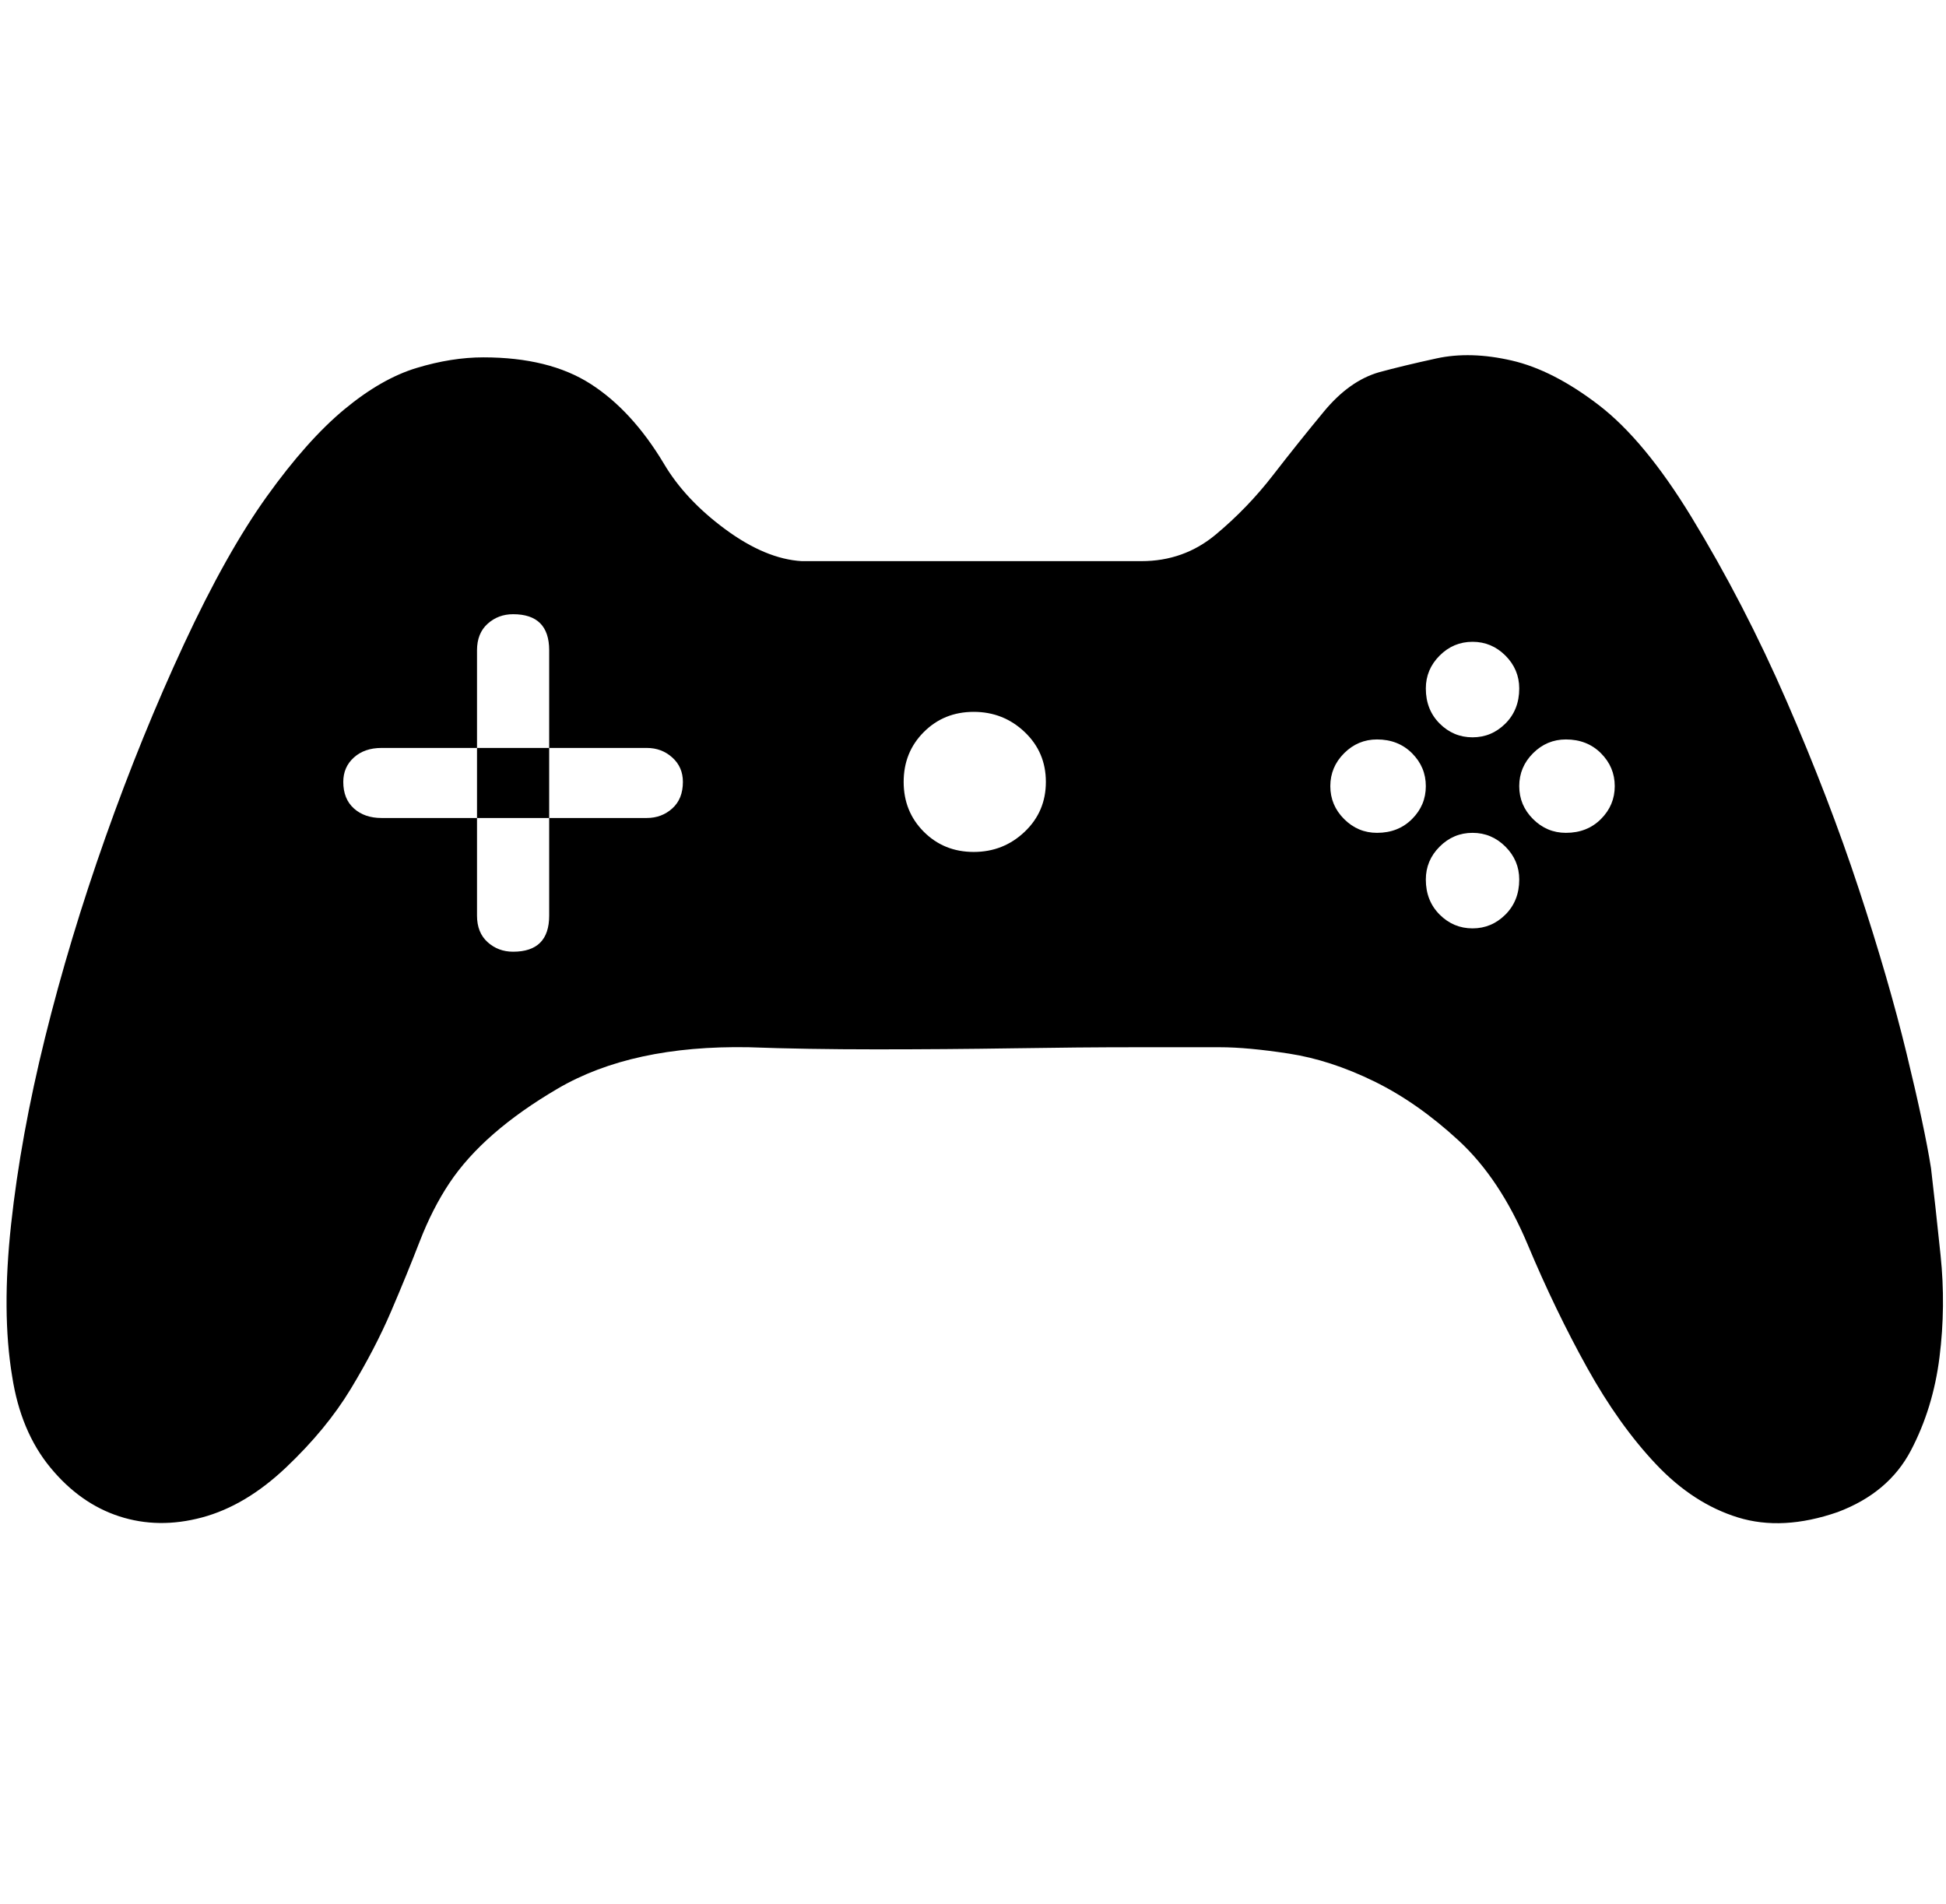
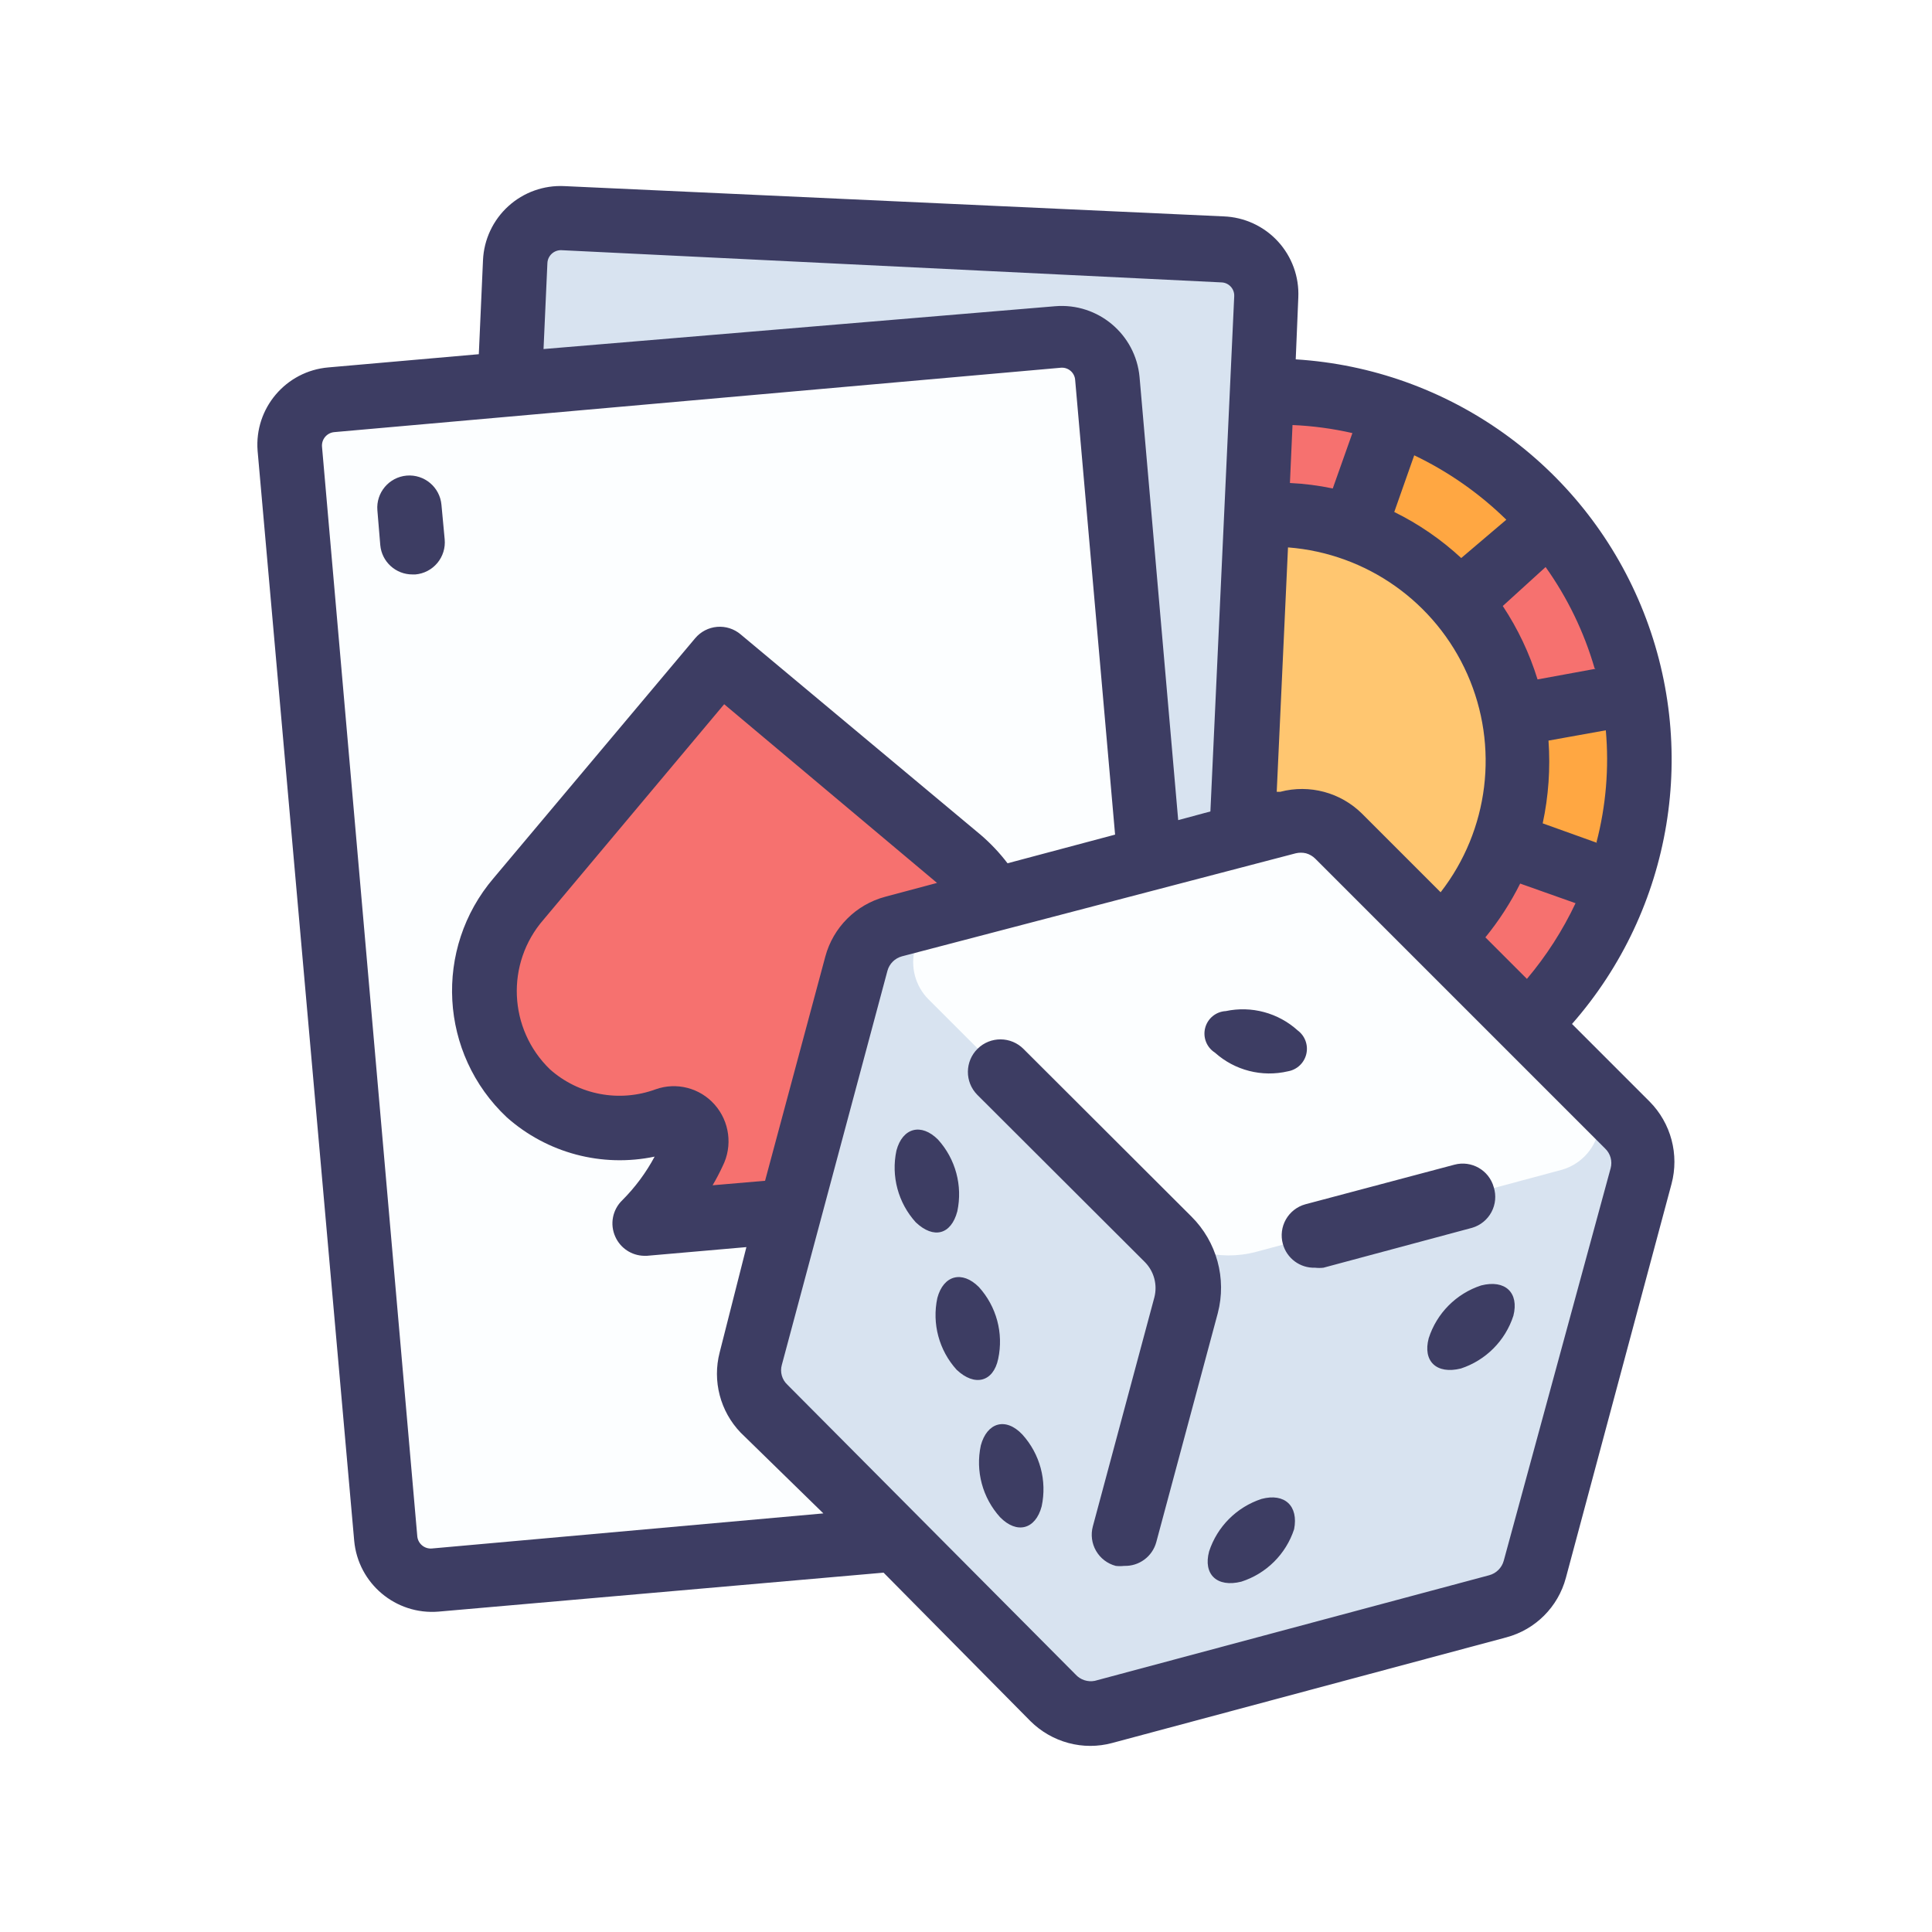
- <svg xmlns="http://www.w3.org/2000/svg" t="1612443785062" class="icon" viewBox="0 0 1047 1024" version="1.1" p-id="7328" width="49.078" height="48">
+ <svg xmlns="http://www.w3.org/2000/svg" t="1612594183466" class="icon" viewBox="0 0 1024 1024" version="1.1" p-id="14865" width="48" height="48">
  <defs>
    <style type="text/css" />
  </defs>
-   <path d="M614.102 301.903c15.232 0 28.55-4.76 39.972-14.278a203.93 203.93 0 0 0 30.839-31.978c9.13-11.8 18.268-23.22 27.407-34.259 9.138-11.038 19.032-18.08 29.689-21.13 8.374-2.281 18.656-4.76 30.838-7.421 12.182-2.663 25.695-2.282 40.543 1.144 14.843 3.427 30.451 11.42 46.823 23.984 16.369 12.56 32.928 32.547 49.68 59.956 19.033 31.214 36.163 64.334 51.39 99.356 15.227 35.022 28.17 68.714 38.827 101.072 10.659 32.358 19.223 61.858 25.7 88.508 6.47 26.647 10.848 47.203 13.13 61.667 1.525 12.945 3.239 28.551 5.14 46.83a239.36 239.36 0 0 1-0.574 54.814c-2.28 18.276-7.42 35.02-15.414 50.252-7.996 15.23-21.132 26.268-39.399 33.116-19.796 6.86-37.689 7.804-53.68 2.859-15.989-4.95-30.642-14.466-43.968-28.552-13.32-14.085-25.695-31.403-37.111-51.961-11.427-20.559-22.083-42.639-31.98-66.244-9.898-23.601-22.27-42.253-37.117-55.959-14.85-13.703-30.077-24.365-45.684-31.977-15.606-7.613-30.833-12.564-45.679-14.845-14.849-2.288-27.222-3.427-37.117-3.427h-45.684c-19.795 0-41.682 0.193-65.664 0.575-23.984 0.375-48.538 0.564-73.665 0.564s-47.966-0.374-68.523-1.137c-41.878-0.761-76.135 6.661-102.782 22.268-26.651 15.608-46.065 32.553-58.247 50.82-6.086 9.137-11.42 19.614-15.989 31.411-4.568 11.8-9.704 24.363-15.417 37.687-5.712 13.323-12.943 27.215-21.701 41.683-8.751 14.464-20.362 28.553-34.831 42.256-14.464 13.706-29.5 22.654-45.112 26.84-15.608 4.188-30.452 4-44.542-0.573-14.08-4.57-26.455-13.325-37.111-26.267-10.662-12.942-17.513-29.312-20.557-49.106-3.806-22.845-3.996-50.063-0.573-81.66 3.425-31.592 9.52-65.097 18.271-100.5 8.757-35.401 19.61-71.375 32.548-107.92 12.943-36.546 27.033-71.186 42.259-103.926 15.227-32.739 30.071-59.195 44.54-79.372 14.464-20.174 28.362-35.784 41.681-46.828 13.325-11.037 26.27-18.46 38.834-22.265 12.558-3.808 24.554-5.714 35.975-5.714 23.601 0 42.824 4.759 57.669 14.278 14.849 9.514 27.979 23.792 39.399 42.825 7.619 12.944 18.657 24.744 33.12 35.403 14.47 10.663 28.171 16.37 41.115 17.132h182.732v-0.001z m-90.22 81.087c-10.659 0-19.606 3.614-26.836 10.845-7.238 7.233-10.853 16.18-10.853 26.837 0 10.662 3.615 19.605 10.853 26.842 7.231 7.23 16.177 10.847 26.836 10.847 10.658 0 19.795-3.616 27.407-10.847 7.615-7.238 11.42-16.18 11.42-26.842 0-10.658-3.805-19.604-11.42-26.837-7.613-7.229-16.75-10.845-27.407-10.845z m268.38-37.69c-6.85 0-12.755 2.472-17.705 7.423-4.944 4.95-7.423 10.851-7.423 17.703 0 7.613 2.48 13.89 7.423 18.843 4.95 4.948 10.855 7.42 17.705 7.42 6.849 0 12.751-2.472 17.703-7.42 4.947-4.952 7.424-11.23 7.424-18.843 0-6.852-2.477-12.754-7.424-17.703-4.952-4.95-10.854-7.423-17.703-7.423z m0 102.782c-6.85 0-12.755 2.479-17.705 7.426-4.944 4.945-7.423 10.85-7.423 17.7 0 7.614 2.48 13.897 7.423 18.848 4.95 4.945 10.855 7.422 17.705 7.422 6.849 0 12.751-2.479 17.703-7.422 4.947-4.95 7.424-11.234 7.424-18.848 0-6.85-2.477-12.753-7.424-17.7-4.952-4.947-10.854-7.426-17.703-7.426z m50.247-50.248c-6.849 0-12.747 2.473-17.7 7.422-4.951 4.951-7.42 10.85-7.42 17.705 0 6.85 2.469 12.752 7.42 17.697 4.953 4.952 10.851 7.422 17.7 7.422 7.617 0 13.898-2.471 18.846-7.422 4.946-4.945 7.423-10.847 7.423-17.697 0-6.856-2.477-12.755-7.423-17.705-4.95-4.949-11.229-7.422-18.846-7.422z m-101.639 0c-6.855 0-12.752 2.473-17.704 7.422-4.95 4.951-7.42 10.85-7.42 17.705 0 6.85 2.47 12.752 7.42 17.697 4.952 4.952 10.849 7.422 17.704 7.422 7.614 0 13.893-2.471 18.842-7.422 4.95-4.945 7.422-10.847 7.422-17.697 0-6.856-2.471-12.755-7.422-17.705-4.95-4.949-11.228-7.422-18.842-7.422zM295.473 349.87c0-12.944-6.474-19.415-19.414-19.415-5.33 0-9.9 1.712-13.705 5.14-3.806 3.426-5.709 8.18-5.709 14.275V492.62c0 6.092 1.901 10.855 5.709 14.28 3.806 3.424 8.375 5.138 13.705 5.138 12.941 0 19.414-6.471 19.414-19.417V349.87z m-90.224 52.535c-6.088 0-11.039 1.708-14.845 5.14-3.807 3.425-5.712 7.805-5.712 13.13 0 6.093 1.905 10.854 5.712 14.277 3.806 3.425 8.757 5.136 14.845 5.136h142.76c5.324 0 9.892-1.71 13.7-5.136 3.805-3.425 5.71-8.184 5.71-14.278 0-5.324-1.905-9.704-5.71-13.129-3.808-3.43-8.376-5.14-13.7-5.14h-142.76z m0 0" p-id="7329" />
+   <path d="M738.987 218.453l-22.187 61.27a131.243 131.243 0 0 1 55.637 38.57l49.494-42.325a196.608 196.608 0 0 0-82.944-57.515z m126.805 149.163l-63.659 11.776a131.755 131.755 0 0 1-5.29 67.413l61.098 21.846a193.707 193.707 0 0 0 7.851-101.035z" fill="#FFA742" p-id="14866" />
+   <path d="M802.133 379.392l64-11.776a194.219 194.219 0 0 0-43.52-91.648l-49.493 42.325a131.243 131.243 0 0 0-56.32-38.57l22.187-61.27a193.707 193.707 0 0 0-70.144-10.922L658.09 442.368l24.576-6.485a27.819 27.819 0 0 1 26.794 7.168l100.011 100.01a194.39 194.39 0 0 0 48.299-74.41l-61.099-21.846a131.755 131.755 0 0 0 5.461-67.413z" fill="#F6716F" p-id="14867" />
+   <path d="M665.6 273.067l-7.68 170.666 24.747-7.85a27.819 27.819 0 0 1 26.794 7.168l54.272 54.272a129.365 129.365 0 0 0 38.4-117.931 129.024 129.024 0 0 0-29.013-61.099 129.024 129.024 0 0 0-107.52-45.226z" fill="#FFC670" p-id="14868" />
+   <path d="M862.208 595.968l-153.6-153.6a27.819 27.819 0 0 0-25.941-6.485l-24.406 6.485 12.971-285.355a24.235 24.235 0 0 0-22.699-25.258l-349.866-16.043a24.064 24.064 0 0 0-25.6 23.04l-2.902 65.024 290.134-25.43a24.064 24.064 0 0 1 26.112 21.846l22.357 256-136.533 36.352A27.819 27.819 0 0 0 453.803 512l-60.075 223.915L569.344 911.53l239.957-64.171 60.075-224.427a27.648 27.648 0 0 0-7.168-26.965z" fill="#D8E3F0" p-id="14869" />
+   <path d="M453.803 512a27.819 27.819 0 0 1 19.797-19.627l136.533-36.352-22.357-256a24.064 24.064 0 0 0-26.112-21.845l-290.133 25.43-94.55 8.191a24.064 24.064 0 0 0-23.381 27.136l51.2 576.854a24.064 24.064 0 0 0 26.112 22.016l243.883-21.334-80.555-80.554z" fill="#FCFEFF" p-id="14870" />
+   <path d="M839.51 573.27L698.026 431.786l-193.536 51.2a27.99 27.99 0 0 0-12.459 46.592l119.467 119.466a56.49 56.49 0 0 0 54.101 14.507l162.133-43.52a27.819 27.819 0 0 0 11.776-46.763z" fill="#FCFEFF" p-id="14871" />
+   <path d="M341.333 648.533l77.142-6.656 34.133-130.389a27.819 27.819 0 0 1 19.797-19.627l54.272-13.994a76.117 76.117 0 0 0-17.066-21.504L382.293 349.525 275.627 476.843a74.24 74.24 0 0 0 5.29 102.4 72.192 72.192 0 0 0 73.216 13.994 12.117 12.117 0 0 1 14.336 17.067 138.581 138.581 0 0 1-27.136 38.23z" fill="#F6716F" p-id="14872" />
+   <path d="M215.552 252.075a17.067 17.067 0 0 0-15.53 18.432l1.535 18.432a17.067 17.067 0 0 0 17.067 15.53h1.536a17.067 17.067 0 0 0 15.53-18.602l-1.706-18.262a17.067 17.067 0 0 0-18.432-15.53z" fill="#3D3D63" p-id="14873" />
+   <path d="M874.325 583.85l-41.13-41.13a212.48 212.48 0 0 0-146.432-352.256l1.365-32.768a41.13 41.13 0 0 0-39.595-43.008L299.18 98.645A41.13 41.13 0 0 0 256 137.9l-2.219 49.834-79.701 6.998a41.13 41.13 0 0 0-37.547 44.202l51.2 577.707a41.472 41.472 0 0 0 44.715 37.547l235.861-20.651 77.824 78.677a45.227 45.227 0 0 0 20.139 11.606 44.544 44.544 0 0 0 23.21 0L798.38 867.84a44.544 44.544 0 0 0 31.573-31.573l55.979-208.726a45.397 45.397 0 0 0-11.606-43.69z m-65.024-65.023l-22.016-22.016a153.6 153.6 0 0 0 18.432-28.502l29.355 10.411a184.49 184.49 0 0 1-25.77 40.107zM682.667 290.133a113.493 113.493 0 0 1 80.896 182.784l-41.643-41.642a45.227 45.227 0 0 0-43.35-11.606h-1.877z m164.01 156.672l-29.013-10.41a155.99 155.99 0 0 0 3.072-43.862l30.379-5.461a174.25 174.25 0 0 1-4.95 59.392z m-1.024-92.33l-30.72 5.632a150.87 150.87 0 0 0-18.432-38.912l22.699-20.651a177.835 177.835 0 0 1 25.941 53.59z m-96.085-113.152a181.76 181.76 0 0 1 48.81 34.133l-23.893 20.31a149.333 149.333 0 0 0-35.498-24.406zM716.8 229.547L706.39 258.9a142.677 142.677 0 0 0-22.7-2.901l1.366-30.72a175.616 175.616 0 0 1 31.744 4.267z m-426.667-90.112a7.168 7.168 0 0 1 7.51-6.827l349.696 17.067a6.997 6.997 0 0 1 6.826 7.338L641.536 430.08l-17.067 4.608-20.48-234.837a41.472 41.472 0 0 0-44.714-37.547l-271.19 22.699z m-61.269 681.301a7.168 7.168 0 0 1-7.68-6.315l-50.517-577.706a7.168 7.168 0 0 1 6.485-7.68L562.347 194.9a6.997 6.997 0 0 1 7.509 6.486l21.163 240.981-57.003 15.19a98.475 98.475 0 0 0-14.165-15.02L392.533 336.214a17.067 17.067 0 0 0-24.064 2.048L261.632 465.408a91.99 91.99 0 0 0 6.997 126.805 90.112 90.112 0 0 0 78.336 20.822 98.133 98.133 0 0 1-17.066 23.04 17.067 17.067 0 0 0-3.755 19.456 17.067 17.067 0 0 0 15.19 10.069h1.535l52.736-4.608L381.44 716.8a45.056 45.056 0 0 0 11.093 42.496l43.862 42.837z m176.64-194.901l-27.819 2.389a110.763 110.763 0 0 0 5.291-10.07 29.355 29.355 0 0 0-4.267-32.767 28.843 28.843 0 0 0-31.232-8.022 55.467 55.467 0 0 1-55.978-10.581 57.685 57.685 0 0 1-3.414-79.36l95.744-114.176 112.811 94.72-27.477 7.339a44.885 44.885 0 0 0-31.744 31.744z m391.51 201.386a10.923 10.923 0 0 1-7.68 7.68L580.266 890.88a10.923 10.923 0 0 1-10.24-3.413l-152.747-153.6a10.41 10.41 0 0 1-2.901-10.411l55.978-208.896a10.923 10.923 0 0 1 7.68-7.68l208.726-54.613a11.776 11.776 0 0 1 5.461 0 11.264 11.264 0 0 1 4.95 2.901l153.6 153.6a10.581 10.581 0 0 1 2.9 10.41z" fill="#3D3D63" p-id="14874" />
+   <path d="M631.467 644.779l-88.918-88.747a17.067 17.067 0 1 0-24.576 24.235l88.918 88.746a19.627 19.627 0 0 1 4.949 18.603L579.243 808.96a17.067 17.067 0 0 0 12.117 20.992 18.603 18.603 0 0 0 4.437 0 17.067 17.067 0 0 0 17.067-12.63l32.597-121.343a53.248 53.248 0 0 0-13.994-51.2z m160.256-15.531a17.067 17.067 0 0 0-20.822-11.947l-79.018 20.992a17.067 17.067 0 0 0-11.947 20.992 17.067 17.067 0 0 0 17.067 12.63 19.627 19.627 0 0 0 4.437 0l78.848-21.163a17.067 17.067 0 0 0 11.435-21.504zM519.85 766.123a43.179 43.179 0 0 0 10.24 38.058c8.874 9.046 18.773 6.486 22.016-5.802a43.179 43.179 0 0 0-10.24-38.059c-8.875-9.387-18.774-6.315-22.016 5.803z m-12.459-124.075a43.179 43.179 0 0 0-10.24-38.059c-8.875-8.874-18.773-6.314-22.016 5.803a43.179 43.179 0 0 0 10.24 38.059c9.557 9.045 18.773 6.485 22.016-5.803z m21.675 78.165a43.179 43.179 0 0 0-10.24-38.058c-8.875-8.875-18.774-6.315-22.016 5.802a43.179 43.179 0 0 0 10.24 38.059c9.557 9.045 19.456 6.485 22.016-5.803z m153.6-152.405a12.117 12.117 0 0 0 5.12-21.675 43.35 43.35 0 0 0-38.059-10.24 11.947 11.947 0 0 0-5.803 22.016 43.179 43.179 0 0 0 38.742 9.899z m102.4 113.493a43.35 43.35 0 0 0-27.819 27.99c-3.243 12.117 4.096 19.285 17.067 16.042a43.52 43.52 0 0 0 27.818-27.989c3.072-12.117-4.266-19.285-17.066-16.043zM668.672 794.453a43.52 43.52 0 0 0-27.819 27.819c-3.242 12.117 4.096 19.285 17.067 16.043a43.35 43.35 0 0 0 27.99-27.819c2.389-12.288-4.95-19.285-17.238-16.043z" fill="#3D3D63" p-id="14875" />
</svg>
